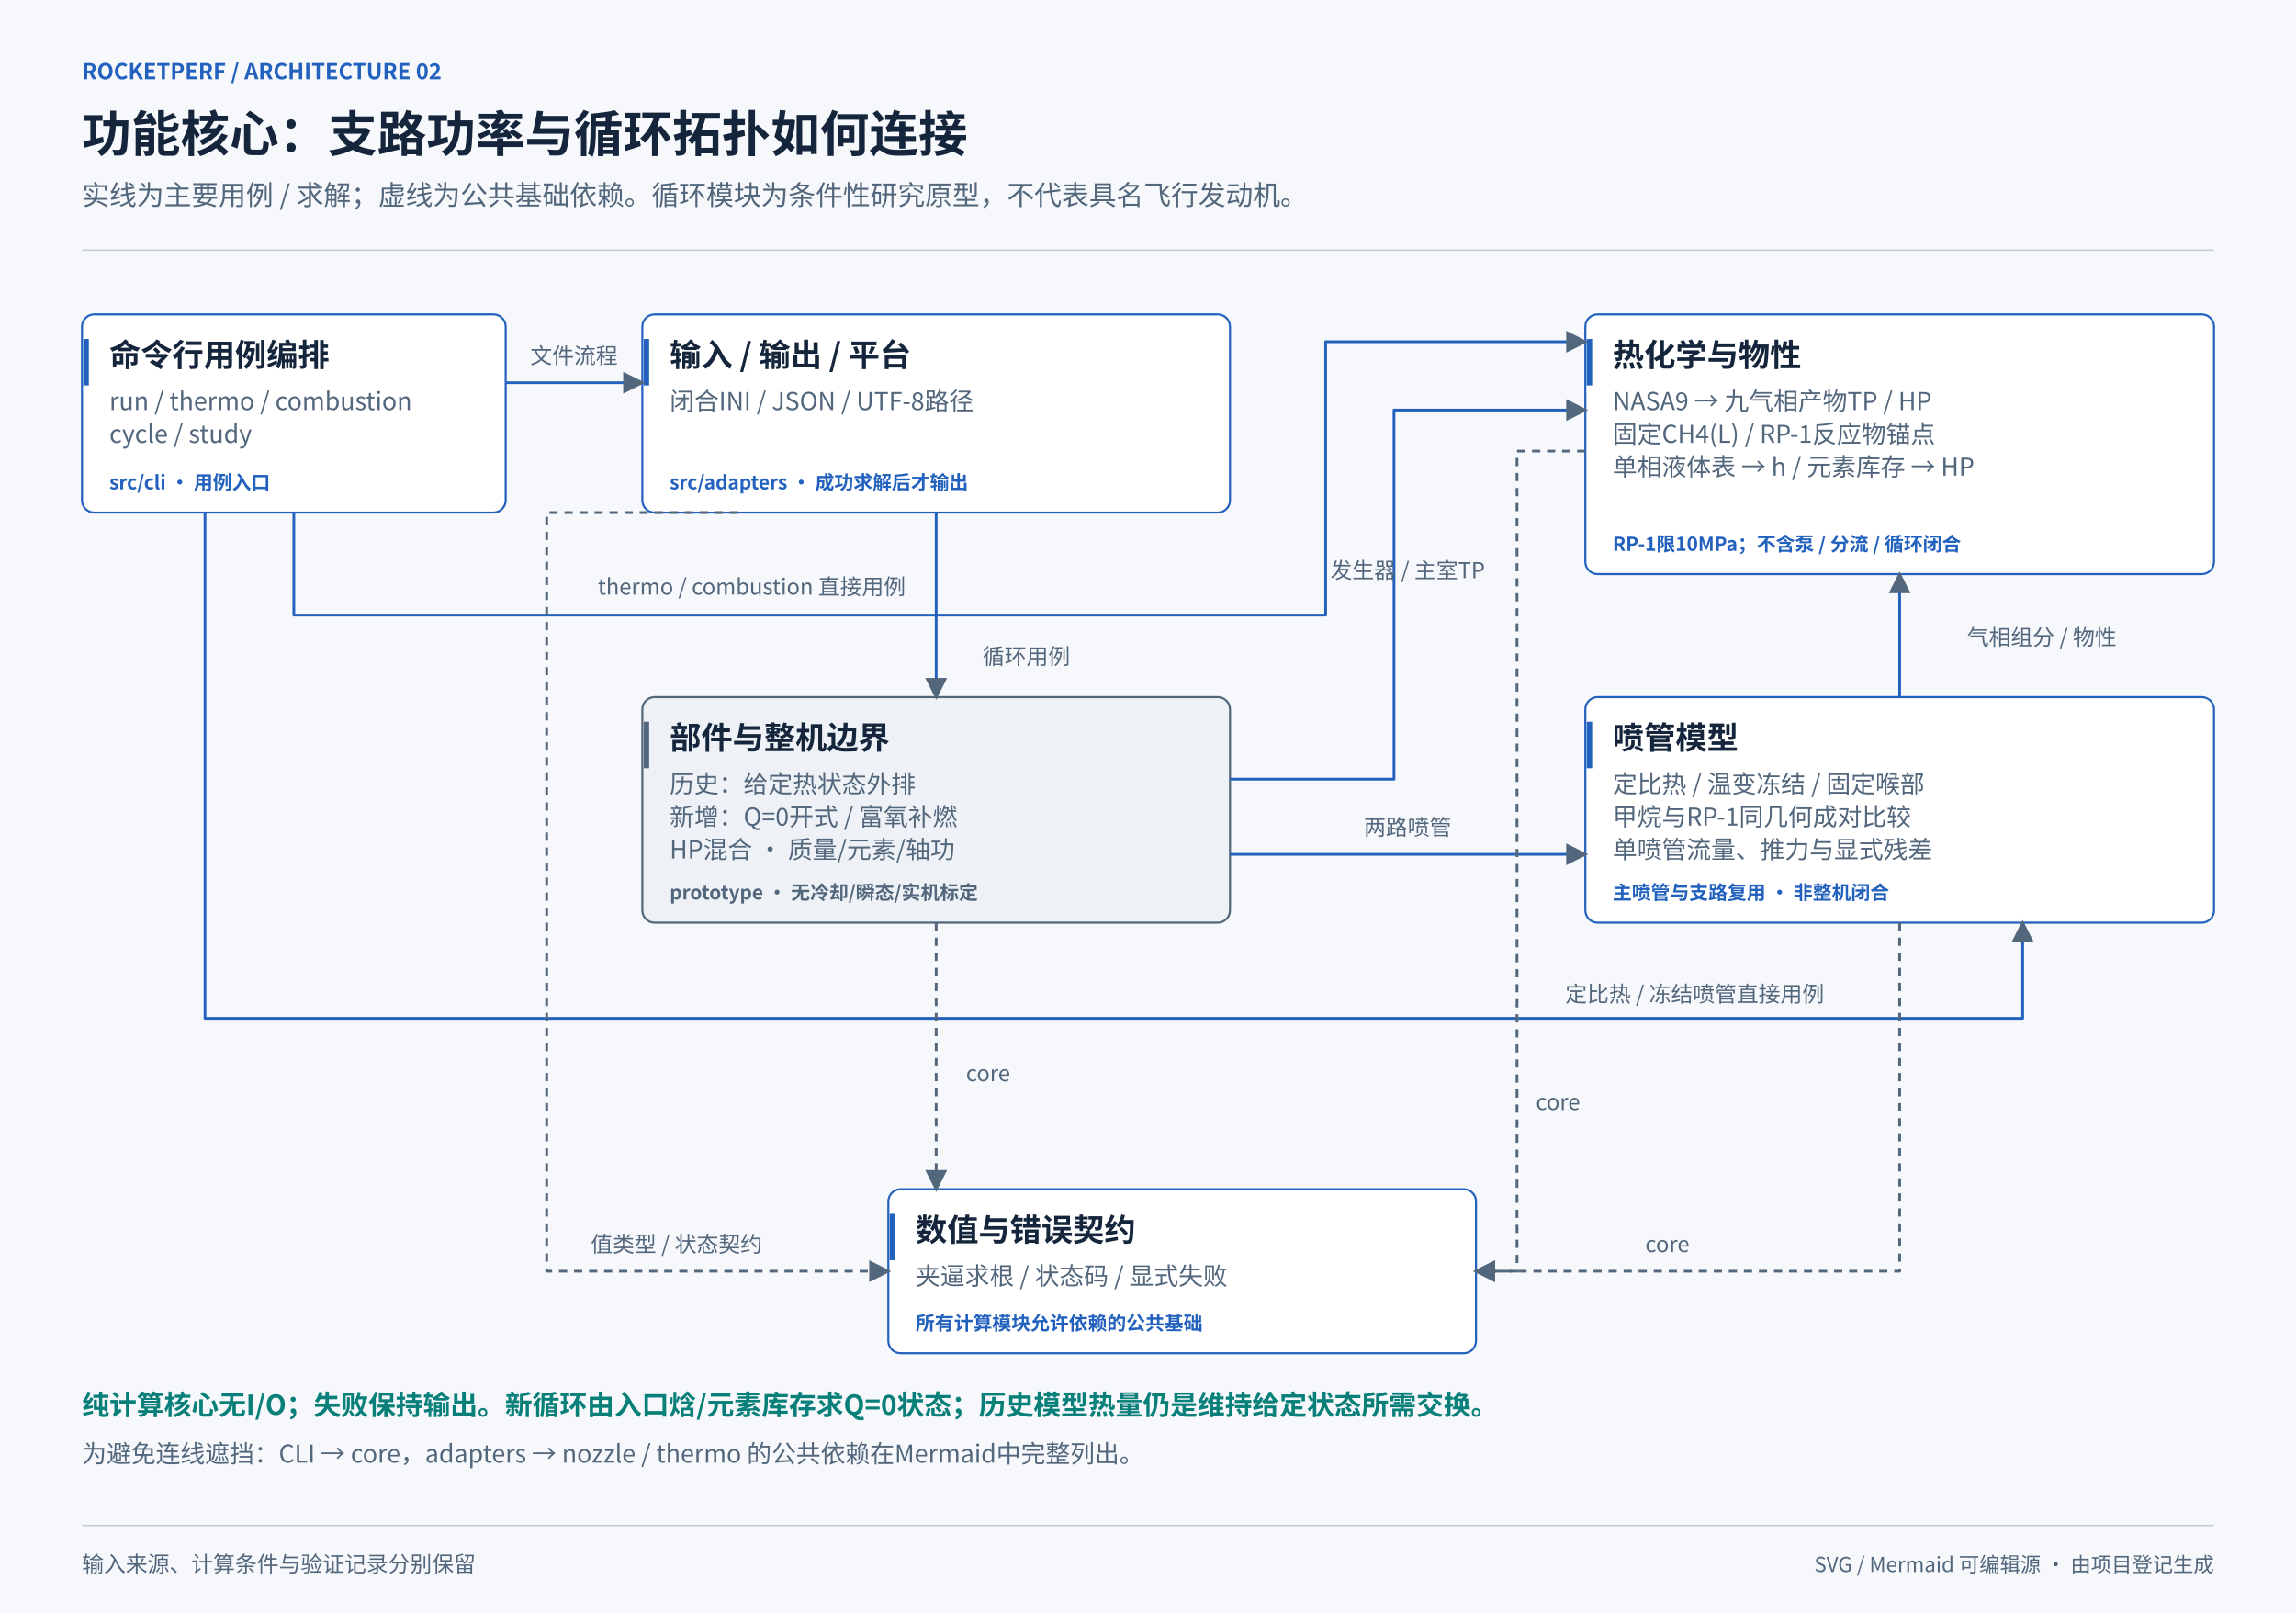
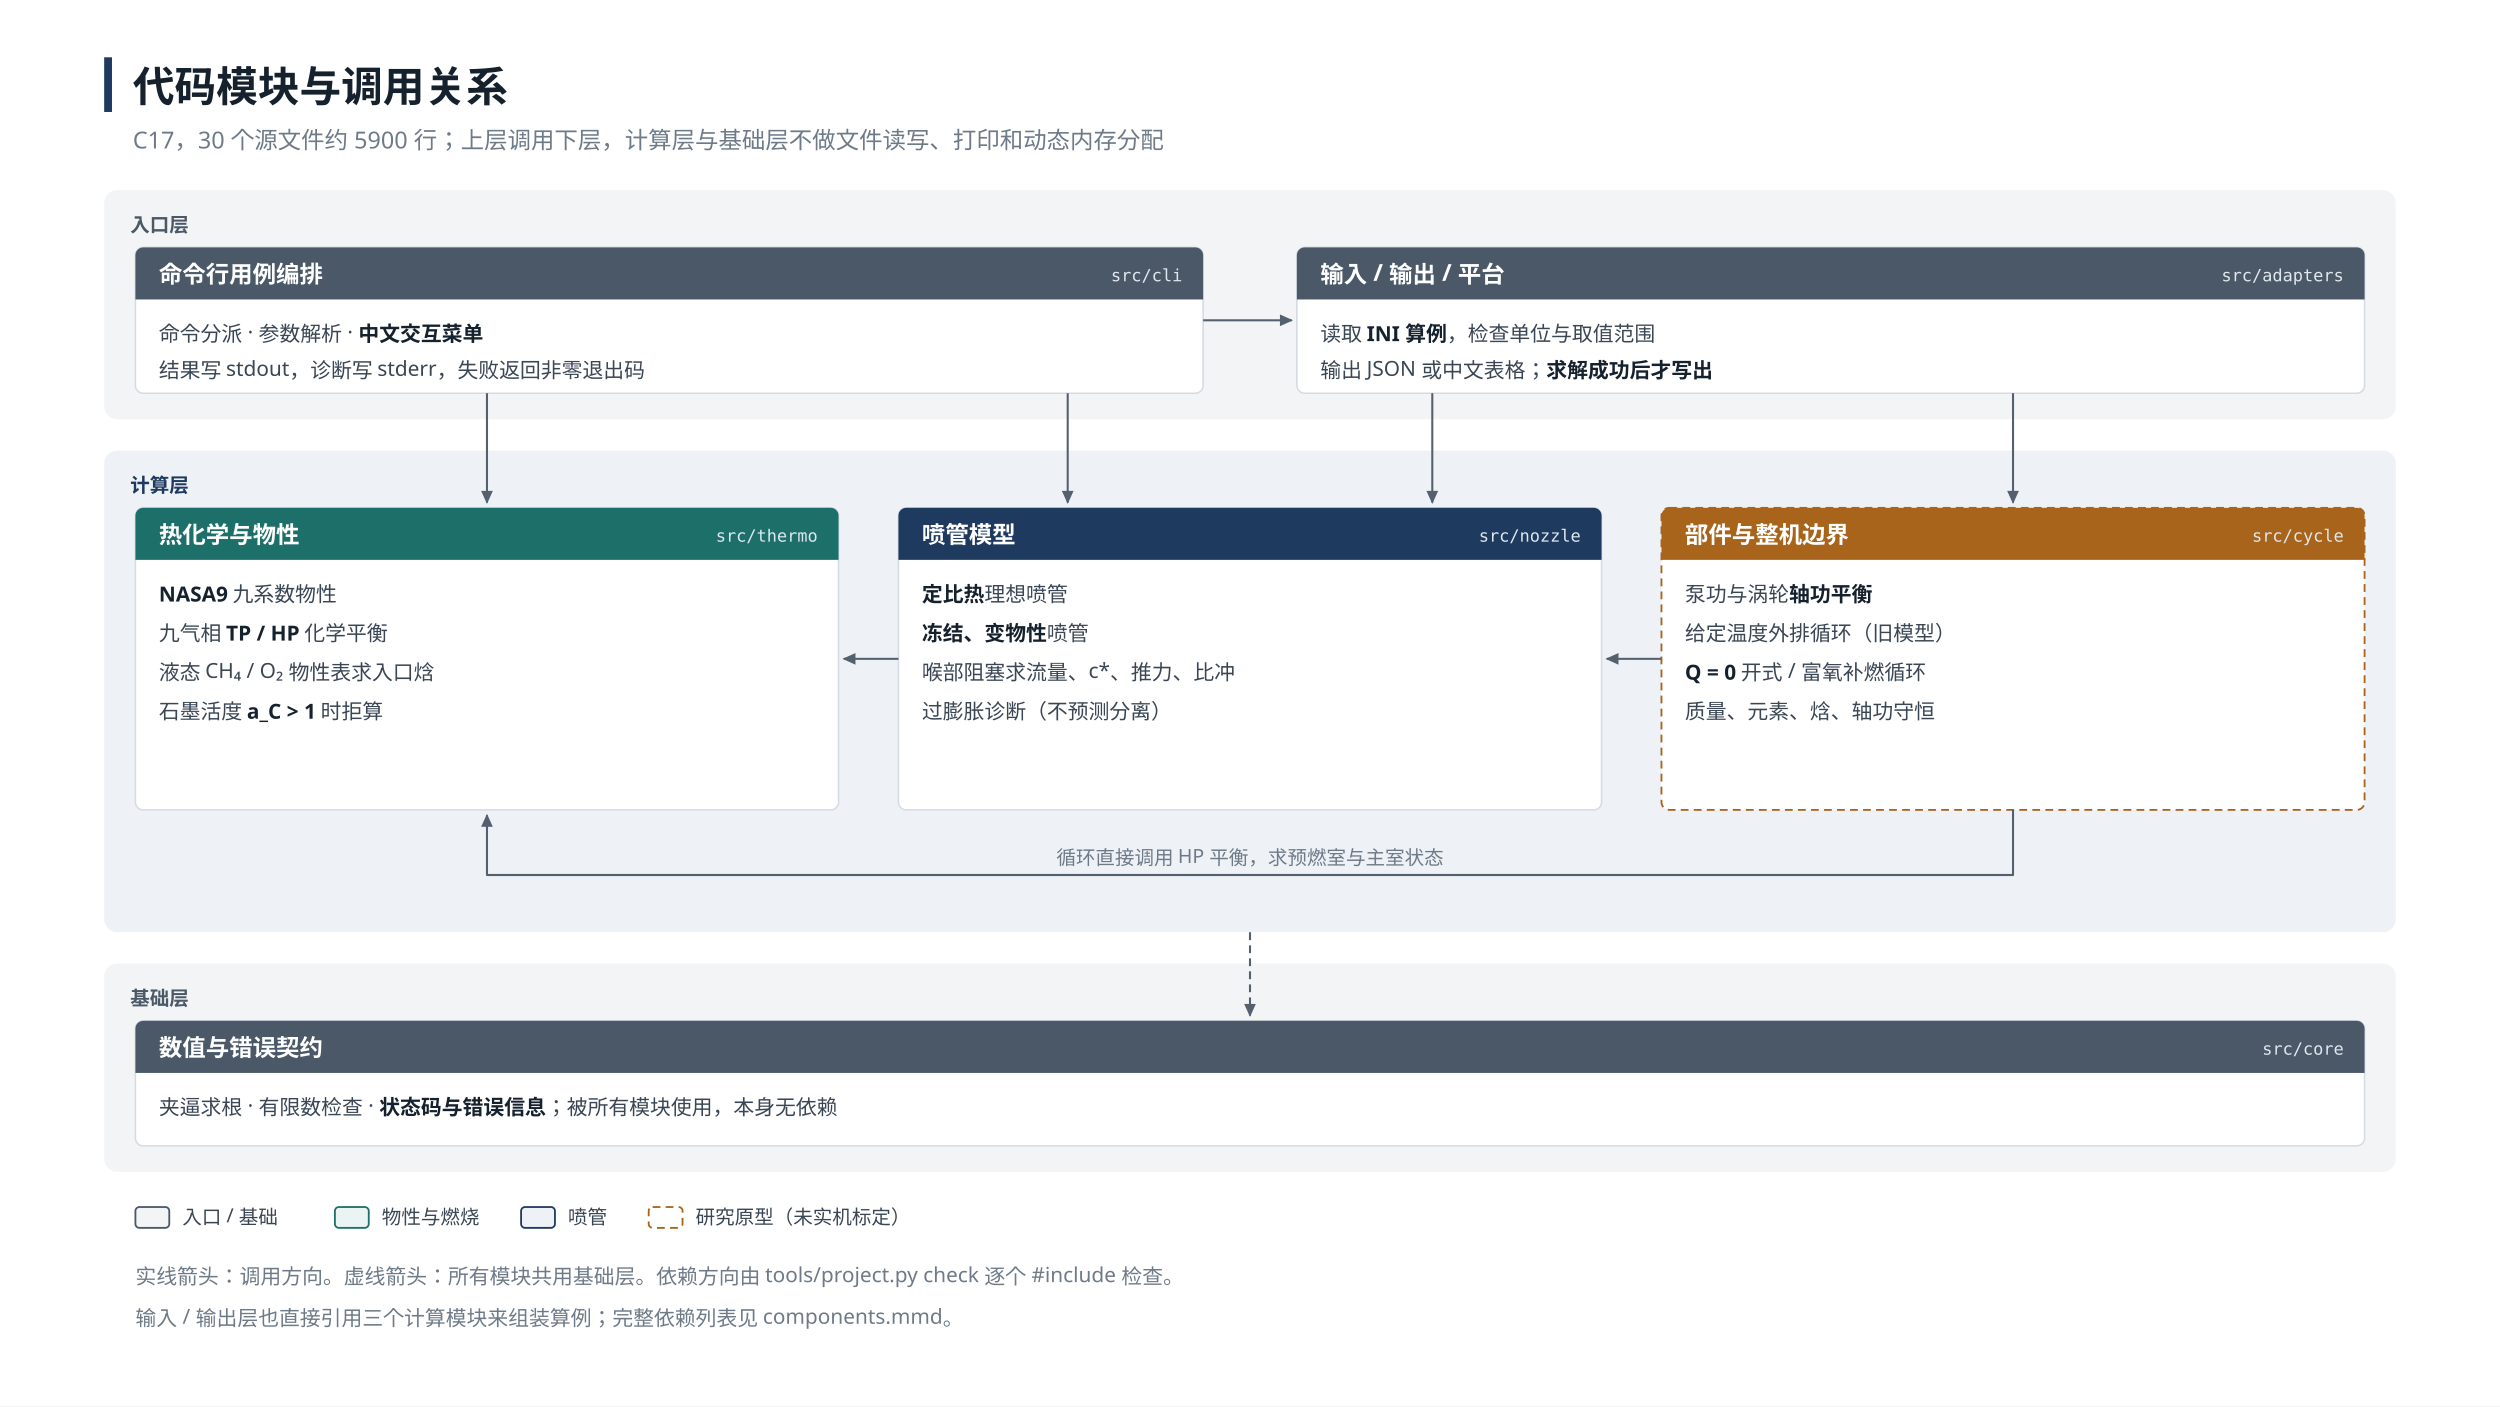
- <svg xmlns="http://www.w3.org/2000/svg" width="1680" height="1180" viewBox="0 0 1680 1180" role="img" aria-labelledby="title-02 desc-02">
+ <svg xmlns="http://www.w3.org/2000/svg" width="1920" height="1080" viewBox="0 0 1920 1080" role="img" aria-labelledby="components-title components-desc">
  <defs>
-     <marker id="arrow-02" markerWidth="8" markerHeight="8" refX="7" refY="4" orient="auto">
-       <path d="M0,0 L8,4 L0,8 Z" fill="#52667c" />
+     <marker id="components-arrow" markerWidth="10" markerHeight="9" refX="9" refY="4.5" orient="auto" markerUnits="userSpaceOnUse">
+       <path d="M0,0 L10,4.5 L0,9 Z" fill="#55606e" />
    </marker>
  </defs>
-   <g font-family="Microsoft YaHei,Noto Sans CJK SC,Arial,sans-serif">
-     <rect width="1680" height="1180" fill="#f6f8fb" />
-     <text x="60" y="58" font-size="16" fill="#2261bd" font-weight="650" text-anchor="start">ROCKETPERF  /  ARCHITECTURE 02</text>
-     <text x="60" y="111" font-size="36" fill="#15263c" font-weight="700" text-anchor="start">功能核心：支路功率与循环拓扑如何连接</text>
-     <text x="60" y="150" font-size="20" fill="#52667c" font-weight="400" text-anchor="start">实线为主要用例 / 求解；虚线为公共基础依赖。循环模块为条件性研究原型，不代表具名飞行发动机。</text>
-     <line x1="60" y1="183" x2="1620" y2="183" stroke="#bdcad8" />
-     <g>
-       <rect x="60" y="230" width="310" height="145" rx="9" fill="#ffffff" stroke="#2261bd" stroke-width="1.5" />
-       <rect x="61" y="248" width="4" height="34" fill="#2261bd" />
-       <text x="80" y="268" font-size="23" fill="#15263c" font-weight="650" text-anchor="start">命令行用例编排</text>
-       <text x="80" y="300" font-size="18" fill="#52667c" font-weight="400" text-anchor="start">run / thermo / combustion</text>
-       <text x="80" y="324" font-size="18" fill="#52667c" font-weight="400" text-anchor="start">cycle / study</text>
-       <text x="80" y="358" font-size="14" fill="#2261bd" font-weight="600" text-anchor="start">src/cli · 用例入口</text>
-     </g>
-     <g>
-       <rect x="470" y="230" width="430" height="145" rx="9" fill="#ffffff" stroke="#2261bd" stroke-width="1.5" />
-       <rect x="471" y="248" width="4" height="34" fill="#2261bd" />
-       <text x="490" y="268" font-size="23" fill="#15263c" font-weight="650" text-anchor="start">输入 / 输出 / 平台</text>
-       <text x="490" y="300" font-size="18" fill="#52667c" font-weight="400" text-anchor="start">闭合INI / JSON / UTF-8路径</text>
-       <text x="490" y="358" font-size="14" fill="#2261bd" font-weight="600" text-anchor="start">src/adapters · 成功求解后才输出</text>
-     </g>
-     <g>
-       <rect x="470" y="510" width="430" height="165" rx="9" fill="#eef2f6" stroke="#52667c" stroke-width="1.5" />
-       <rect x="471" y="528" width="4" height="34" fill="#52667c" />
-       <text x="490" y="548" font-size="23" fill="#15263c" font-weight="650" text-anchor="start">部件与整机边界</text>
-       <text x="490" y="580" font-size="18" fill="#52667c" font-weight="400" text-anchor="start">历史：给定热状态外排</text>
-       <text x="490" y="604" font-size="18" fill="#52667c" font-weight="400" text-anchor="start">新增：Q=0开式 / 富氧补燃</text>
-       <text x="490" y="628" font-size="18" fill="#52667c" font-weight="400" text-anchor="start">HP混合 · 质量/元素/轴功</text>
-       <text x="490" y="658" font-size="14" fill="#52667c" font-weight="600" text-anchor="start">prototype · 无冷却/瞬态/实机标定</text>
-     </g>
-     <g>
-       <rect x="1160" y="230" width="460" height="190" rx="9" fill="#ffffff" stroke="#2261bd" stroke-width="1.5" />
-       <rect x="1161" y="248" width="4" height="34" fill="#2261bd" />
-       <text x="1180" y="268" font-size="23" fill="#15263c" font-weight="650" text-anchor="start">热化学与物性</text>
-       <text x="1180" y="300" font-size="18" fill="#52667c" font-weight="400" text-anchor="start">NASA9 → 九气相产物TP / HP</text>
-       <text x="1180" y="324" font-size="18" fill="#52667c" font-weight="400" text-anchor="start">固定CH4(L) / RP-1反应物锚点</text>
-       <text x="1180" y="348" font-size="18" fill="#52667c" font-weight="400" text-anchor="start">单相液体表 → h / 元素库存 → HP</text>
-       <text x="1180" y="403" font-size="14" fill="#2261bd" font-weight="600" text-anchor="start">RP-1限10MPa；不含泵 / 分流 / 循环闭合</text>
-     </g>
-     <g>
-       <rect x="1160" y="510" width="460" height="165" rx="9" fill="#ffffff" stroke="#2261bd" stroke-width="1.5" />
-       <rect x="1161" y="528" width="4" height="34" fill="#2261bd" />
-       <text x="1180" y="548" font-size="23" fill="#15263c" font-weight="650" text-anchor="start">喷管模型</text>
-       <text x="1180" y="580" font-size="18" fill="#52667c" font-weight="400" text-anchor="start">定比热 / 温变冻结 / 固定喉部</text>
-       <text x="1180" y="604" font-size="18" fill="#52667c" font-weight="400" text-anchor="start">甲烷与RP-1同几何成对比较</text>
-       <text x="1180" y="628" font-size="18" fill="#52667c" font-weight="400" text-anchor="start">单喷管流量、推力与显式残差</text>
-       <text x="1180" y="658" font-size="14" fill="#2261bd" font-weight="600" text-anchor="start">主喷管与支路复用 · 非整机闭合</text>
-     </g>
-     <g>
-       <rect x="650" y="870" width="430" height="120" rx="9" fill="#ffffff" stroke="#2261bd" stroke-width="1.5" />
-       <rect x="651" y="888" width="4" height="34" fill="#2261bd" />
-       <text x="670" y="908" font-size="23" fill="#15263c" font-weight="650" text-anchor="start">数值与错误契约</text>
-       <text x="670" y="940" font-size="18" fill="#52667c" font-weight="400" text-anchor="start">夹逼求根 / 状态码 / 显式失败</text>
-       <text x="670" y="973" font-size="14" fill="#2261bd" font-weight="600" text-anchor="start">所有计算模块允许依赖的公共基础</text>
-     </g>
-     <polyline points="370,280 470,280" fill="none" stroke="#2261bd" stroke-width="2" stroke-linejoin="round" marker-end="url(#arrow-02)" />
-     <text x="420" y="266" font-size="16" fill="#52667c" font-weight="400" text-anchor="middle">文件流程</text>
-     <polyline points="685,375 685,510" fill="none" stroke="#2261bd" stroke-width="2" stroke-linejoin="round" marker-end="url(#arrow-02)" />
-     <text x="751" y="486" font-size="16" fill="#52667c" font-weight="400" text-anchor="middle">循环用例</text>
-     <polyline points="900,570 1020,570 1020,300 1160,300" fill="none" stroke="#2261bd" stroke-width="2" stroke-linejoin="round" marker-end="url(#arrow-02)" />
-     <text x="1030" y="423" font-size="16" fill="#52667c" font-weight="400" text-anchor="middle">发生器 / 主室TP</text>
-     <polyline points="900,625 1160,625" fill="none" stroke="#2261bd" stroke-width="2" stroke-linejoin="round" marker-end="url(#arrow-02)" />
-     <text x="1030" y="611" font-size="16" fill="#52667c" font-weight="400" text-anchor="middle">两路喷管</text>
-     <polyline points="1390,510 1390,420" fill="none" stroke="#2261bd" stroke-width="2" stroke-linejoin="round" marker-end="url(#arrow-02)" />
-     <text x="1494" y="472" font-size="16" fill="#52667c" font-weight="400" text-anchor="middle">气相组分 / 物性</text>
-     <polyline points="215,375 215,450 970,450 970,250 1160,250" fill="none" stroke="#2261bd" stroke-width="2" stroke-linejoin="round" marker-end="url(#arrow-02)" />
-     <text x="550" y="435" font-size="16" fill="#52667c" font-weight="400" text-anchor="middle">thermo / combustion 直接用例</text>
-     <polyline points="150,375 150,745 1480,745 1480,675" fill="none" stroke="#2261bd" stroke-width="2" stroke-linejoin="round" marker-end="url(#arrow-02)" />
-     <text x="1240" y="733" font-size="16" fill="#52667c" font-weight="400" text-anchor="middle">定比热 / 冻结喷管直接用例</text>
-     <polyline points="685,675 685,870" fill="none" stroke="#52667c" stroke-width="2" stroke-linejoin="round" marker-end="url(#arrow-02)" stroke-dasharray="6 5" />
-     <text x="723" y="791" font-size="16" fill="#52667c" font-weight="400" text-anchor="middle">core</text>
-     <polyline points="1160,330 1110,330 1110,930 1080,930" fill="none" stroke="#52667c" stroke-width="2" stroke-linejoin="round" marker-end="url(#arrow-02)" stroke-dasharray="6 5" />
-     <text x="1140" y="812" font-size="16" fill="#52667c" font-weight="400" text-anchor="middle">core</text>
-     <polyline points="1390,675 1390,930 1080,930" fill="none" stroke="#52667c" stroke-width="2" stroke-linejoin="round" marker-end="url(#arrow-02)" stroke-dasharray="6 5" />
-     <text x="1220" y="916" font-size="16" fill="#52667c" font-weight="400" text-anchor="middle">core</text>
-     <polyline points="540,375 400,375 400,930 650,930" fill="none" stroke="#52667c" stroke-width="2" stroke-linejoin="round" marker-end="url(#arrow-02)" stroke-dasharray="6 5" />
-     <text x="495" y="916" font-size="16" fill="#52667c" font-weight="400" text-anchor="middle">值类型 / 状态契约</text>
-     <text x="60" y="1035" font-size="20" fill="#087f78" font-weight="650" text-anchor="start">纯计算核心无I/O；失败保持输出。新循环由入口焓/元素库存求Q=0状态；历史模型热量仍是维持给定状态所需交换。</text>
-     <text x="60" y="1070" font-size="18" fill="#52667c" font-weight="400" text-anchor="start">为避免连线遮挡：CLI → core，adapters → nozzle / thermo 的公共依赖在Mermaid中完整列出。</text>
-     <line x1="60" y1="1116" x2="1620" y2="1116" stroke="#bdcad8" />
-     <text x="60" y="1150" font-size="16" fill="#52667c" font-weight="400" text-anchor="start">输入来源、计算条件与验证记录分别保留</text>
-     <text x="1620" y="1150" font-size="15" fill="#52667c" font-weight="400" text-anchor="end">SVG / Mermaid 可编辑源 · 由项目登记生成</text>
+   <g font-family="'Noto Sans SC','Source Han Sans SC','Microsoft YaHei',sans-serif">
+     <rect width="1920" height="1080" fill="#ffffff" />
+     <rect x="80" y="44" width="6" height="42" fill="#1f3a5f" />
+     <text x="102" y="78" font-size="32" fill="#16212e" font-weight="700" text-anchor="start">代码模块与调用关系</text>
+     <text x="102" y="114" font-size="18" fill="#6e7a88" font-weight="400" text-anchor="start">C17，30 个源文件约 5900 行；上层调用下层，计算层与基础层不做文件读写、打印和动态内存分配</text>
+     <rect x="80" y="146" width="1760" height="176" rx="10" fill="#f2f4f6" stroke="none" stroke-width="1.2" />
+     <text x="100" y="178" font-size="15" fill="#4a5868" font-weight="700" text-anchor="start">入口层</text>
+     <rect x="104" y="190" width="820" height="112" rx="6" fill="#ffffff" stroke="#d5dbe3" stroke-width="1.2" />
+     <path d="M104,196 a6,6 0 0 1 6,-6 h808 a6,6 0 0 1 6,6 v34 h-820 Z" fill="#4a5868" />
+     <text x="122" y="217.0" font-size="18" fill="#ffffff" font-weight="700" text-anchor="start">命令行用例编排</text>
+     <text x="908" y="216.0" font-size="13" fill="#dfe7ef" font-weight="400" text-anchor="end" font-family="'Cascadia Mono',Consolas,monospace">src/cli</text>
+     <text x="122" y="262" font-size="16" fill="#3a4654" font-weight="400" text-anchor="start">命令分派 · 参数解析 · <tspan font-weight="700" fill="#16212e">中文交互菜单</tspan>
+     </text>
+     <text x="122" y="290" font-size="16" fill="#3a4654" font-weight="400" text-anchor="start">结果写 stdout，诊断写 stderr，失败返回非零退出码</text>
+     <rect x="996" y="190" width="820" height="112" rx="6" fill="#ffffff" stroke="#d5dbe3" stroke-width="1.2" />
+     <path d="M996,196 a6,6 0 0 1 6,-6 h808 a6,6 0 0 1 6,6 v34 h-820 Z" fill="#4a5868" />
+     <text x="1014" y="217.0" font-size="18" fill="#ffffff" font-weight="700" text-anchor="start">输入 / 输出 / 平台</text>
+     <text x="1800" y="216.0" font-size="13" fill="#dfe7ef" font-weight="400" text-anchor="end" font-family="'Cascadia Mono',Consolas,monospace">src/adapters</text>
+     <text x="1014" y="262" font-size="16" fill="#3a4654" font-weight="400" text-anchor="start">读取 <tspan font-weight="700" fill="#16212e">INI 算例</tspan>，检查单位与取值范围</text>
+     <text x="1014" y="290" font-size="16" fill="#3a4654" font-weight="400" text-anchor="start">输出 JSON 或中文表格；<tspan font-weight="700" fill="#16212e">求解成功后才写出</tspan>
+     </text>
+     <polyline points="924,246 992,246" fill="none" stroke="#55606e" stroke-width="1.6" stroke-linejoin="round" marker-end="url(#components-arrow)" />
+     <rect x="80" y="346" width="1760" height="370" rx="10" fill="#eef2f7" stroke="none" stroke-width="1.2" />
+     <text x="100" y="378" font-size="15" fill="#1f3a5f" font-weight="700" text-anchor="start">计算层</text>
+     <rect x="104" y="390" width="540" height="232" rx="6" fill="#ffffff" stroke="#d5dbe3" stroke-width="1.2" />
+     <path d="M104,396 a6,6 0 0 1 6,-6 h528 a6,6 0 0 1 6,6 v34 h-540 Z" fill="#1d6f6a" />
+     <text x="122" y="417.0" font-size="18" fill="#ffffff" font-weight="700" text-anchor="start">热化学与物性</text>
+     <text x="628" y="416.0" font-size="13" fill="#dfe7ef" font-weight="400" text-anchor="end" font-family="'Cascadia Mono',Consolas,monospace">src/thermo</text>
+     <text x="122" y="462" font-size="16" fill="#3a4654" font-weight="400" text-anchor="start">
+       <tspan font-weight="700" fill="#16212e">NASA9</tspan> 九系数物性</text>
+     <text x="122" y="492" font-size="16" fill="#3a4654" font-weight="400" text-anchor="start">九气相 <tspan font-weight="700" fill="#16212e">TP / HP</tspan> 化学平衡</text>
+     <text x="122" y="522" font-size="16" fill="#3a4654" font-weight="400" text-anchor="start">液态 CH₄ / O₂ 物性表求入口焓</text>
+     <text x="122" y="552" font-size="16" fill="#3a4654" font-weight="400" text-anchor="start">石墨活度 <tspan font-weight="700" fill="#16212e">a_C &gt; 1</tspan> 时拒算</text>
+     <rect x="690" y="390" width="540" height="232" rx="6" fill="#ffffff" stroke="#d5dbe3" stroke-width="1.2" />
+     <path d="M690,396 a6,6 0 0 1 6,-6 h528 a6,6 0 0 1 6,6 v34 h-540 Z" fill="#1f3a5f" />
+     <text x="708" y="417.0" font-size="18" fill="#ffffff" font-weight="700" text-anchor="start">喷管模型</text>
+     <text x="1214" y="416.0" font-size="13" fill="#dfe7ef" font-weight="400" text-anchor="end" font-family="'Cascadia Mono',Consolas,monospace">src/nozzle</text>
+     <text x="708" y="462" font-size="16" fill="#3a4654" font-weight="400" text-anchor="start">
+       <tspan font-weight="700" fill="#16212e">定比热</tspan>理想喷管</text>
+     <text x="708" y="492" font-size="16" fill="#3a4654" font-weight="400" text-anchor="start">
+       <tspan font-weight="700" fill="#16212e">冻结、变物性</tspan>喷管</text>
+     <text x="708" y="522" font-size="16" fill="#3a4654" font-weight="400" text-anchor="start">喉部阻塞求流量、c*、推力、比冲</text>
+     <text x="708" y="552" font-size="16" fill="#3a4654" font-weight="400" text-anchor="start">过膨胀诊断（不预测分离）</text>
+     <rect x="1276" y="390" width="540" height="232" rx="6" fill="#ffffff" stroke="#a8641a" stroke-width="1.4" stroke-dasharray="6 4" />
+     <path d="M1276,396 a6,6 0 0 1 6,-6 h528 a6,6 0 0 1 6,6 v34 h-540 Z" fill="#a8641a" />
+     <text x="1294" y="417.0" font-size="18" fill="#ffffff" font-weight="700" text-anchor="start">部件与整机边界</text>
+     <text x="1800" y="416.0" font-size="13" fill="#dfe7ef" font-weight="400" text-anchor="end" font-family="'Cascadia Mono',Consolas,monospace">src/cycle</text>
+     <text x="1294" y="462" font-size="16" fill="#3a4654" font-weight="400" text-anchor="start">泵功与涡轮<tspan font-weight="700" fill="#16212e">轴功平衡</tspan>
+     </text>
+     <text x="1294" y="492" font-size="16" fill="#3a4654" font-weight="400" text-anchor="start">给定温度外排循环（旧模型）</text>
+     <text x="1294" y="522" font-size="16" fill="#3a4654" font-weight="400" text-anchor="start">
+       <tspan font-weight="700" fill="#16212e">Q = 0</tspan> 开式 / 富氧补燃循环</text>
+     <text x="1294" y="552" font-size="16" fill="#3a4654" font-weight="400" text-anchor="start">质量、元素、焓、轴功守恒</text>
+     <polyline points="1276,506 1234,506" fill="none" stroke="#55606e" stroke-width="1.6" stroke-linejoin="round" marker-end="url(#components-arrow)" />
+     <polyline points="690,506 648,506" fill="none" stroke="#55606e" stroke-width="1.6" stroke-linejoin="round" marker-end="url(#components-arrow)" />
+     <polyline points="1546,622 1546,672 374,672 374,626" fill="none" stroke="#55606e" stroke-width="1.6" stroke-linejoin="round" marker-end="url(#components-arrow)" />
+     <text x="960" y="664" font-size="15" fill="#6e7a88" font-weight="400" text-anchor="middle">循环直接调用 HP 平衡，求预燃室与主室状态</text>
+     <polyline points="374,302 374,386" fill="none" stroke="#55606e" stroke-width="1.6" stroke-linejoin="round" marker-end="url(#components-arrow)" />
+     <polyline points="820,302 820,386" fill="none" stroke="#55606e" stroke-width="1.6" stroke-linejoin="round" marker-end="url(#components-arrow)" />
+     <polyline points="1100,302 1100,386" fill="none" stroke="#55606e" stroke-width="1.6" stroke-linejoin="round" marker-end="url(#components-arrow)" />
+     <polyline points="1546,302 1546,386" fill="none" stroke="#55606e" stroke-width="1.6" stroke-linejoin="round" marker-end="url(#components-arrow)" />
+     <rect x="80" y="740" width="1760" height="160" rx="10" fill="#f2f4f6" stroke="none" stroke-width="1.2" />
+     <text x="100" y="772" font-size="15" fill="#4a5868" font-weight="700" text-anchor="start">基础层</text>
+     <rect x="104" y="784" width="1712" height="96" rx="6" fill="#ffffff" stroke="#d5dbe3" stroke-width="1.2" />
+     <path d="M104,790 a6,6 0 0 1 6,-6 h1700 a6,6 0 0 1 6,6 v34 h-1712 Z" fill="#4a5868" />
+     <text x="122" y="811.0" font-size="18" fill="#ffffff" font-weight="700" text-anchor="start">数值与错误契约</text>
+     <text x="1800" y="810.0" font-size="13" fill="#dfe7ef" font-weight="400" text-anchor="end" font-family="'Cascadia Mono',Consolas,monospace">src/core</text>
+     <text x="122" y="856" font-size="16" fill="#3a4654" font-weight="400" text-anchor="start">夹逼求根 · 有限数检查 · <tspan font-weight="700" fill="#16212e">状态码与错误信息</tspan>；被所有模块使用，本身无依赖</text>
+     <polyline points="960,716 960,780" fill="none" stroke="#55606e" stroke-width="1.6" stroke-linejoin="round" marker-end="url(#components-arrow)" stroke-dasharray="6 4" />
+     <rect x="104" y="927" width="26" height="16" rx="3" fill="#f2f4f6" stroke="#4a5868" stroke-width="1.4" />
+     <text x="140" y="940" font-size="15" fill="#3a4654" font-weight="400" text-anchor="start">入口 / 基础</text>
+     <rect x="257.2" y="927" width="26" height="16" rx="3" fill="#ecf4f3" stroke="#1d6f6a" stroke-width="1.4" />
+     <text x="293.2" y="940" font-size="15" fill="#3a4654" font-weight="400" text-anchor="start">物性与燃烧</text>
+     <rect x="400.2" y="927" width="26" height="16" rx="3" fill="#eef2f7" stroke="#1f3a5f" stroke-width="1.4" />
+     <text x="436.2" y="940" font-size="15" fill="#3a4654" font-weight="400" text-anchor="start">喷管</text>
+     <rect x="498.2" y="927" width="26" height="16" rx="3" fill="#ffffff" stroke="#a8641a" stroke-width="1.4" stroke-dasharray="6 4" />
+     <text x="534.2" y="940" font-size="15" fill="#3a4654" font-weight="400" text-anchor="start">研究原型（未实机标定）</text>
+     <text x="104" y="986" font-size="16" fill="#6e7a88" font-weight="400" text-anchor="start">实线箭头：调用方向。虚线箭头：所有模块共用基础层。依赖方向由 tools/project.py check 逐个 #include 检查。</text>
+     <text x="104" y="1018" font-size="16" fill="#6e7a88" font-weight="400" text-anchor="start">输入 / 输出层也直接引用三个计算模块来组装算例；完整依赖列表见 components.mmd。</text>
  </g>
</svg>
